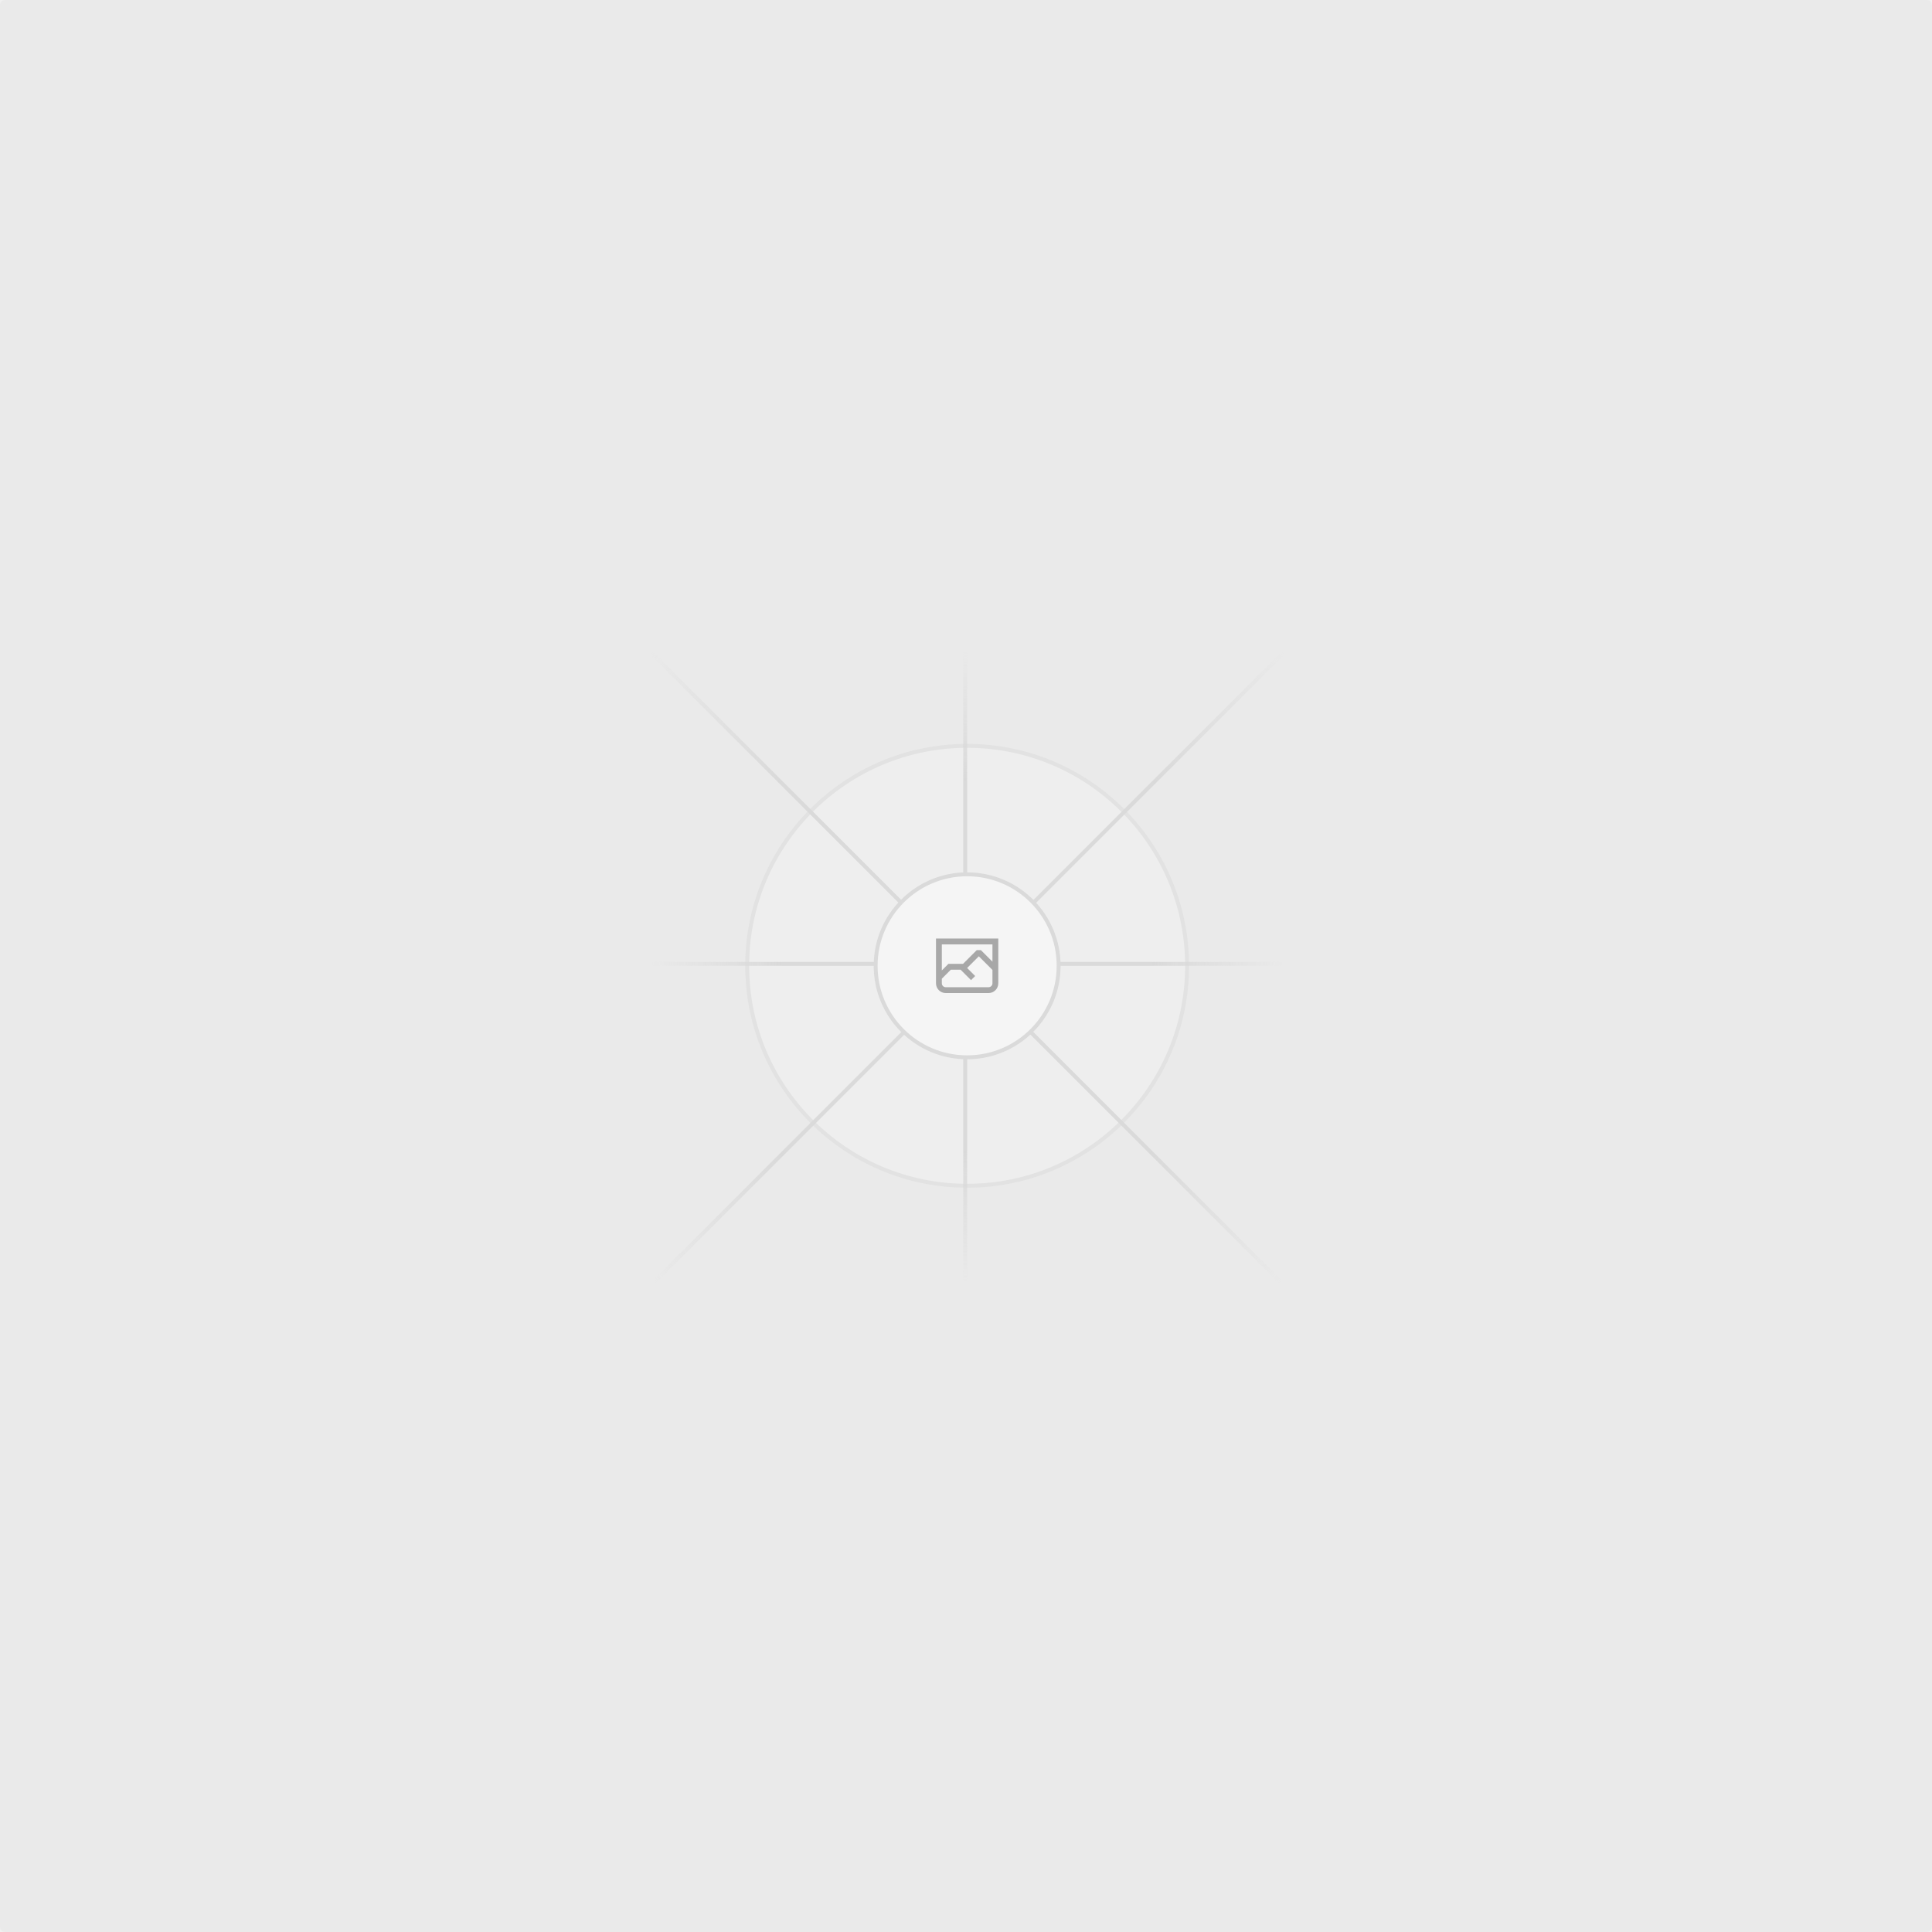
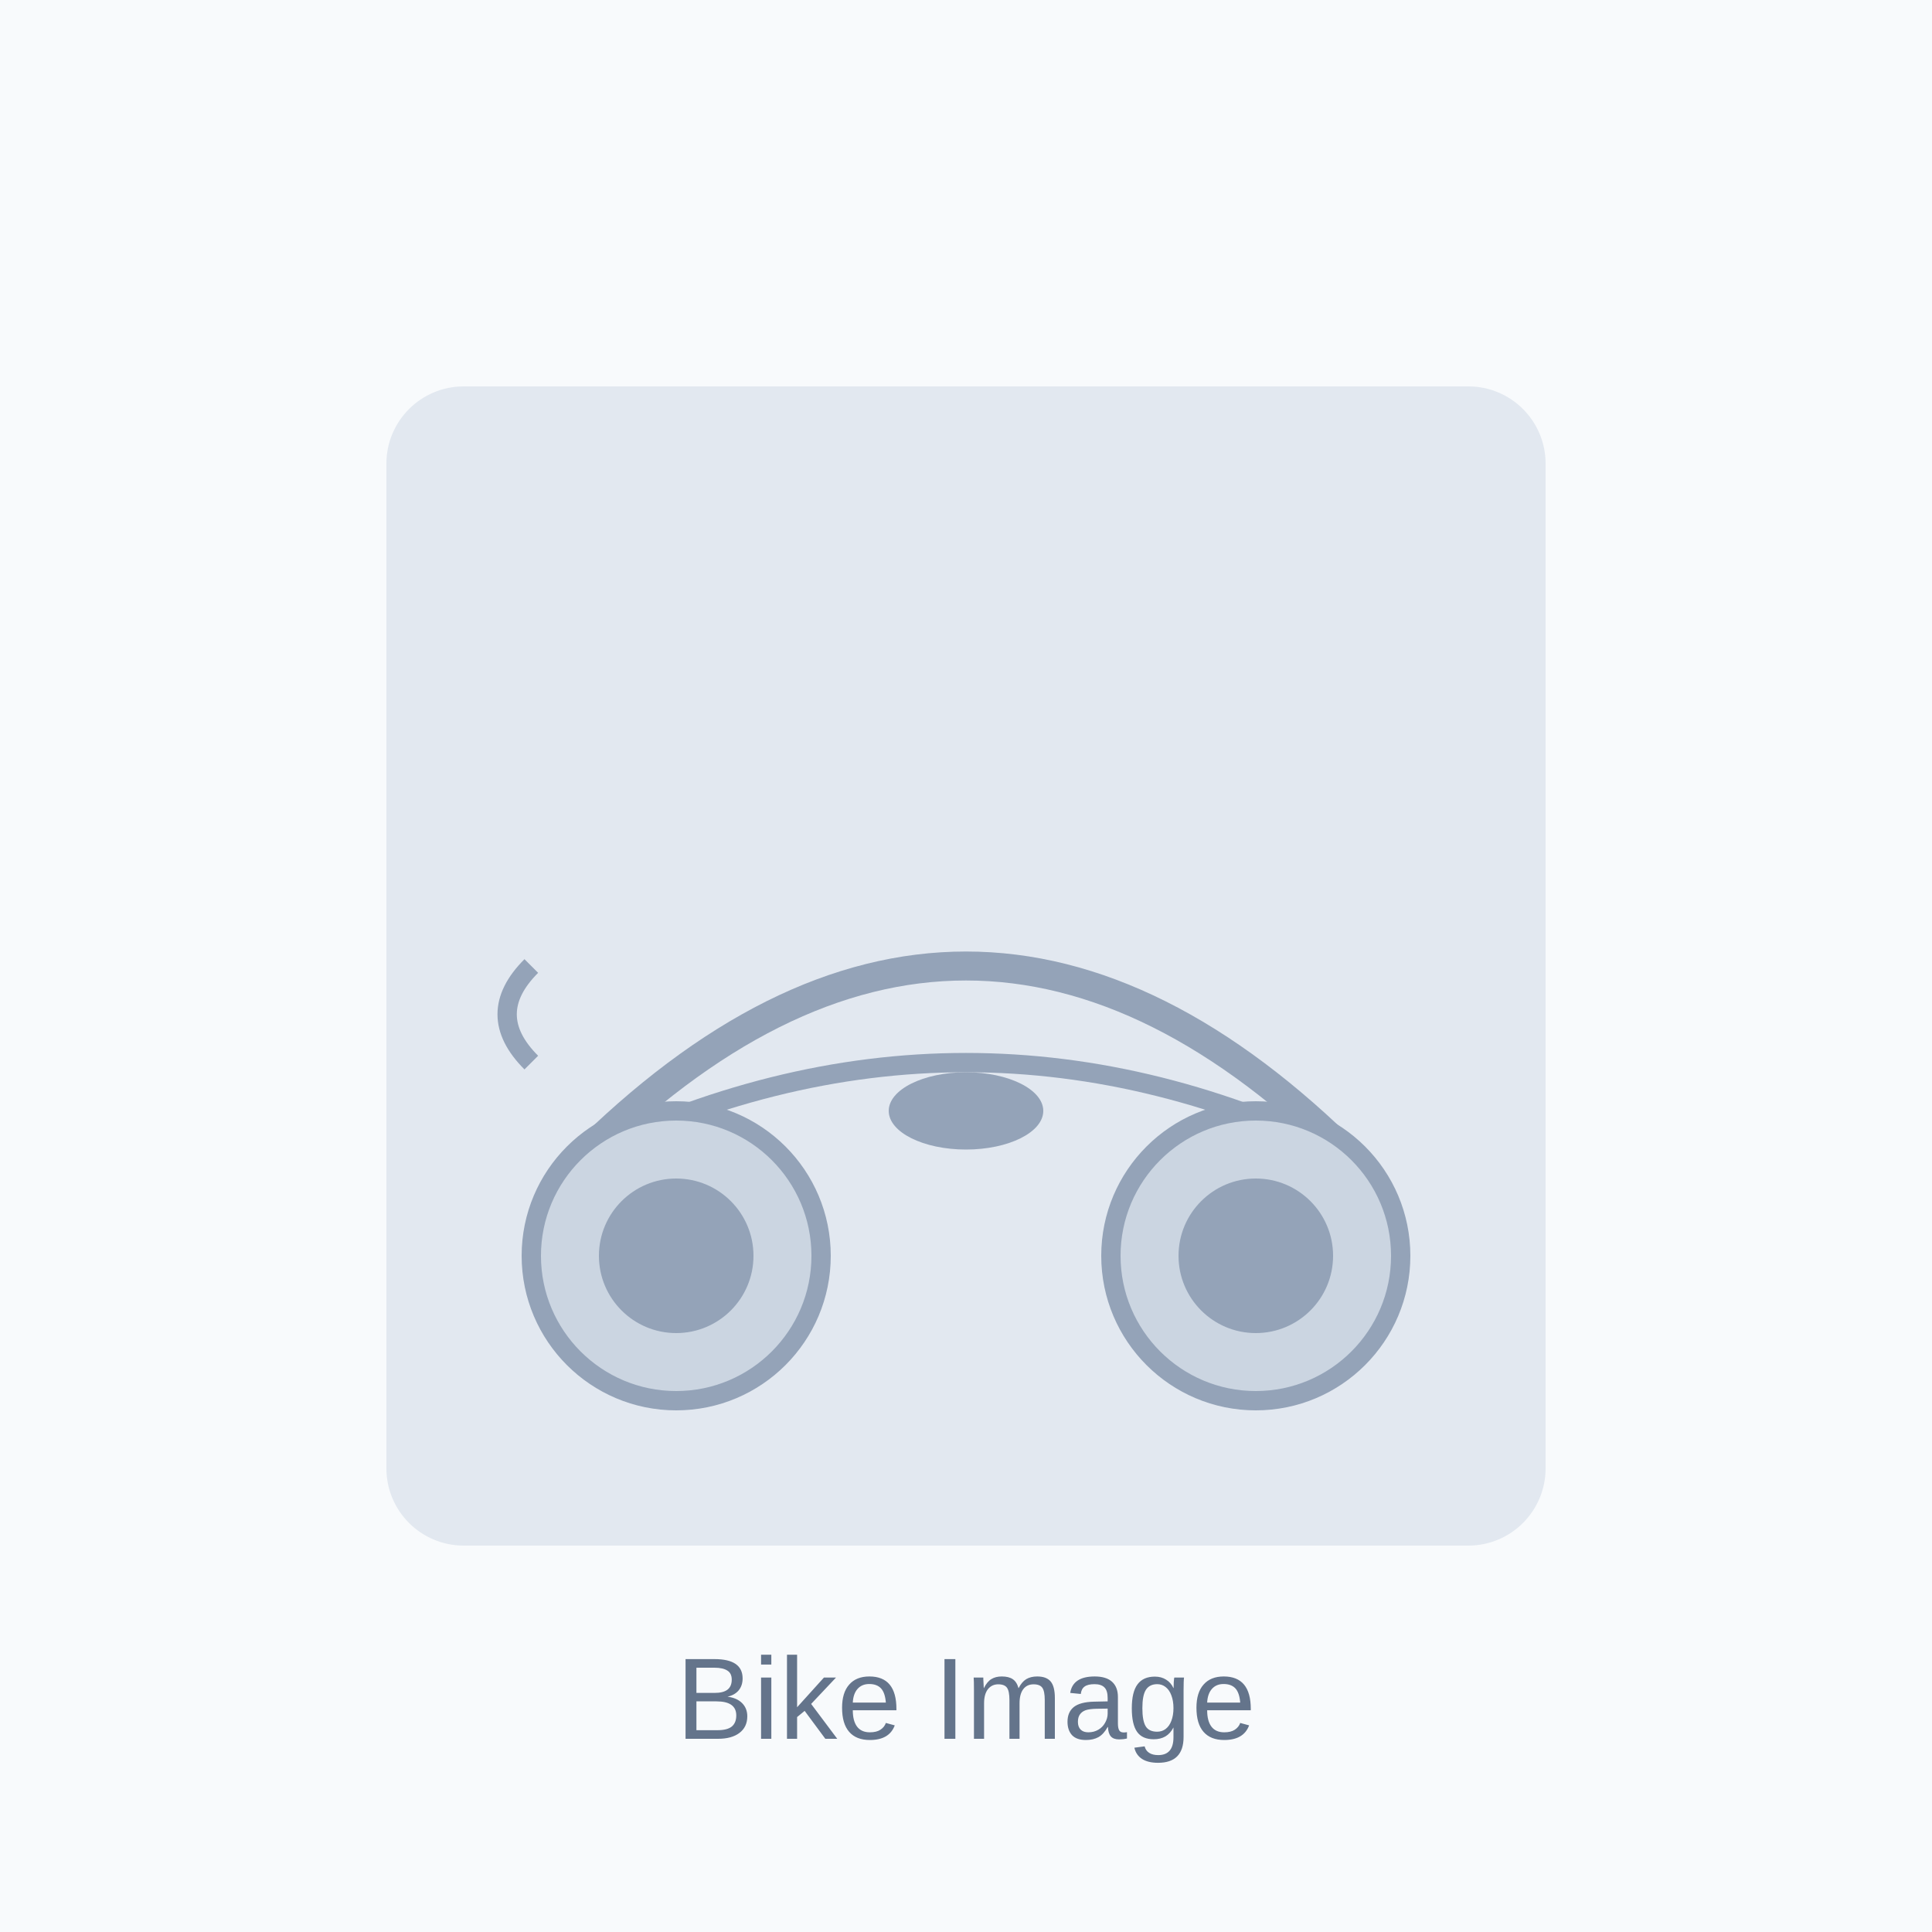
- <svg xmlns="http://www.w3.org/2000/svg" width="1200" height="1200" fill="none">
-   <rect width="1200" height="1200" fill="#EAEAEA" rx="3" />
-   <g opacity=".5">
-     <g opacity=".5">
-       <path fill="#FAFAFA" d="M600.709 736.5c-75.454 0-136.621-61.167-136.621-136.62 0-75.454 61.167-136.621 136.621-136.621 75.453 0 136.62 61.167 136.62 136.621 0 75.453-61.167 136.62-136.62 136.62Z" />
-       <path stroke="#C9C9C9" stroke-width="2.418" d="M600.709 736.5c-75.454 0-136.621-61.167-136.621-136.62 0-75.454 61.167-136.621 136.621-136.621 75.453 0 136.62 61.167 136.62 136.621 0 75.453-61.167 136.62-136.62 136.62Z" />
-     </g>
-     <path stroke="url(#a)" stroke-width="2.418" d="M0-1.209h553.581" transform="scale(1 -1) rotate(45 1163.11 91.165)" />
-     <path stroke="url(#b)" stroke-width="2.418" d="M404.846 598.671h391.726" />
-     <path stroke="url(#c)" stroke-width="2.418" d="M599.5 795.742V404.017" />
-     <path stroke="url(#d)" stroke-width="2.418" d="m795.717 796.597-391.441-391.44" />
-     <path fill="#fff" d="M600.709 656.704c-31.384 0-56.825-25.441-56.825-56.824 0-31.384 25.441-56.825 56.825-56.825 31.383 0 56.824 25.441 56.824 56.825 0 31.383-25.441 56.824-56.824 56.824Z" />
-     <g clip-path="url(#e)">
-       <path fill="#666" fill-rule="evenodd" d="M616.426 586.58h-31.434v16.176l3.553-3.554.531-.531h9.068l.074-.074 8.463-8.463h2.565l7.18 7.181V586.58Zm-15.715 14.654 3.698 3.699 1.283 1.282-2.565 2.565-1.282-1.283-5.2-5.199h-6.066l-5.514 5.514-.073.073v2.876a2.418 2.418 0 0 0 2.418 2.418h26.598a2.418 2.418 0 0 0 2.418-2.418v-8.317l-8.463-8.463-7.181 7.181-.071.072Zm-19.347 5.442v4.085a6.045 6.045 0 0 0 6.046 6.045h26.598a6.044 6.044 0 0 0 6.045-6.045v-7.108l1.356-1.355-1.282-1.283-.074-.073v-17.989h-38.689v23.43l-.146.146.146.147Z" clip-rule="evenodd" />
-     </g>
-     <path stroke="#C9C9C9" stroke-width="2.418" d="M600.709 656.704c-31.384 0-56.825-25.441-56.825-56.824 0-31.384 25.441-56.825 56.825-56.825 31.383 0 56.824 25.441 56.824 56.825 0 31.383-25.441 56.824-56.824 56.824Z" />
-   </g>
-   <defs>
-     <linearGradient id="a" x1="554.061" x2="-.48" y1=".083" y2=".087" gradientUnits="userSpaceOnUse">
-       <stop stop-color="#C9C9C9" stop-opacity="0" />
-       <stop offset=".208" stop-color="#C9C9C9" />
-       <stop offset=".792" stop-color="#C9C9C9" />
-       <stop offset="1" stop-color="#C9C9C9" stop-opacity="0" />
-     </linearGradient>
-     <linearGradient id="b" x1="796.912" x2="404.507" y1="599.963" y2="599.965" gradientUnits="userSpaceOnUse">
-       <stop stop-color="#C9C9C9" stop-opacity="0" />
-       <stop offset=".208" stop-color="#C9C9C9" />
-       <stop offset=".792" stop-color="#C9C9C9" />
-       <stop offset="1" stop-color="#C9C9C9" stop-opacity="0" />
-     </linearGradient>
-     <linearGradient id="c" x1="600.792" x2="600.794" y1="403.677" y2="796.082" gradientUnits="userSpaceOnUse">
-       <stop stop-color="#C9C9C9" stop-opacity="0" />
-       <stop offset=".208" stop-color="#C9C9C9" />
-       <stop offset=".792" stop-color="#C9C9C9" />
-       <stop offset="1" stop-color="#C9C9C9" stop-opacity="0" />
-     </linearGradient>
-     <linearGradient id="d" x1="404.85" x2="796.972" y1="403.903" y2="796.02" gradientUnits="userSpaceOnUse">
-       <stop stop-color="#C9C9C9" stop-opacity="0" />
-       <stop offset=".208" stop-color="#C9C9C9" />
-       <stop offset=".792" stop-color="#C9C9C9" />
-       <stop offset="1" stop-color="#C9C9C9" stop-opacity="0" />
-     </linearGradient>
-     <clipPath id="e">
-       <path fill="#fff" d="M581.364 580.535h38.689v38.689h-38.689z" />
-     </clipPath>
-   </defs>
+ <svg xmlns="http://www.w3.org/2000/svg" width="200" height="200" viewBox="0 0 200 200" fill="none">
+   <rect width="200" height="200" fill="#F8FAFC" />
+   <rect x="40" y="40" width="120" height="120" rx="8" fill="#E2E8F0" />
+   <path d="M60 120 Q100 80 140 120" stroke="#94A3B8" stroke-width="3" fill="none" />
+   <path d="M60 120 Q100 100 140 120" stroke="#94A3B8" stroke-width="2" fill="none" />
+   <circle cx="70" cy="130" r="15" fill="#CBD5E1" stroke="#94A3B8" stroke-width="2" />
+   <circle cx="130" cy="130" r="15" fill="#CBD5E1" stroke="#94A3B8" stroke-width="2" />
+   <circle cx="70" cy="130" r="8" fill="#94A3B8" />
+   <circle cx="130" cy="130" r="8" fill="#94A3B8" />
+   <path d="M55 110 Q50 105 55 100" stroke="#94A3B8" stroke-width="2" fill="none" />
+   <ellipse cx="100" cy="115" rx="8" ry="4" fill="#94A3B8" />
+   <text x="100" y="180" text-anchor="middle" fill="#64748B" font-family="Arial, sans-serif" font-size="12" font-weight="500">
+     Bike Image
+   </text>
</svg>
